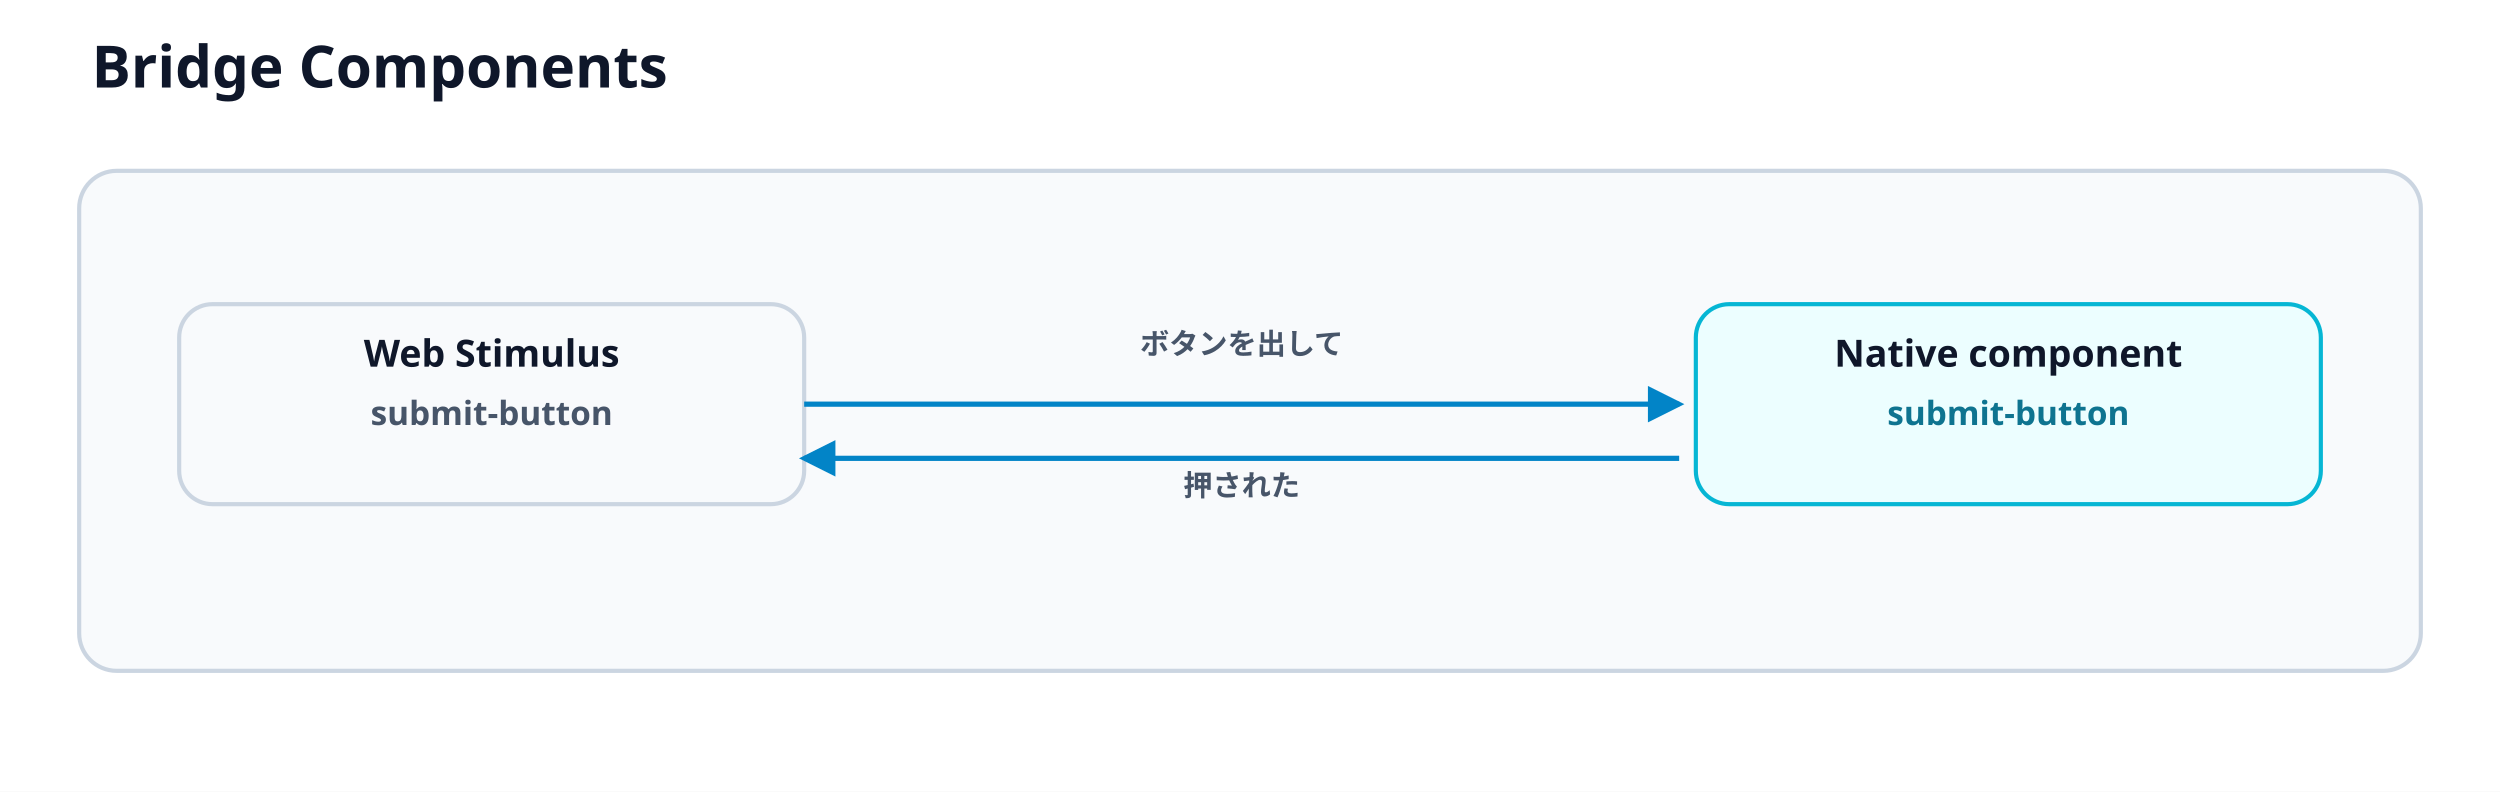
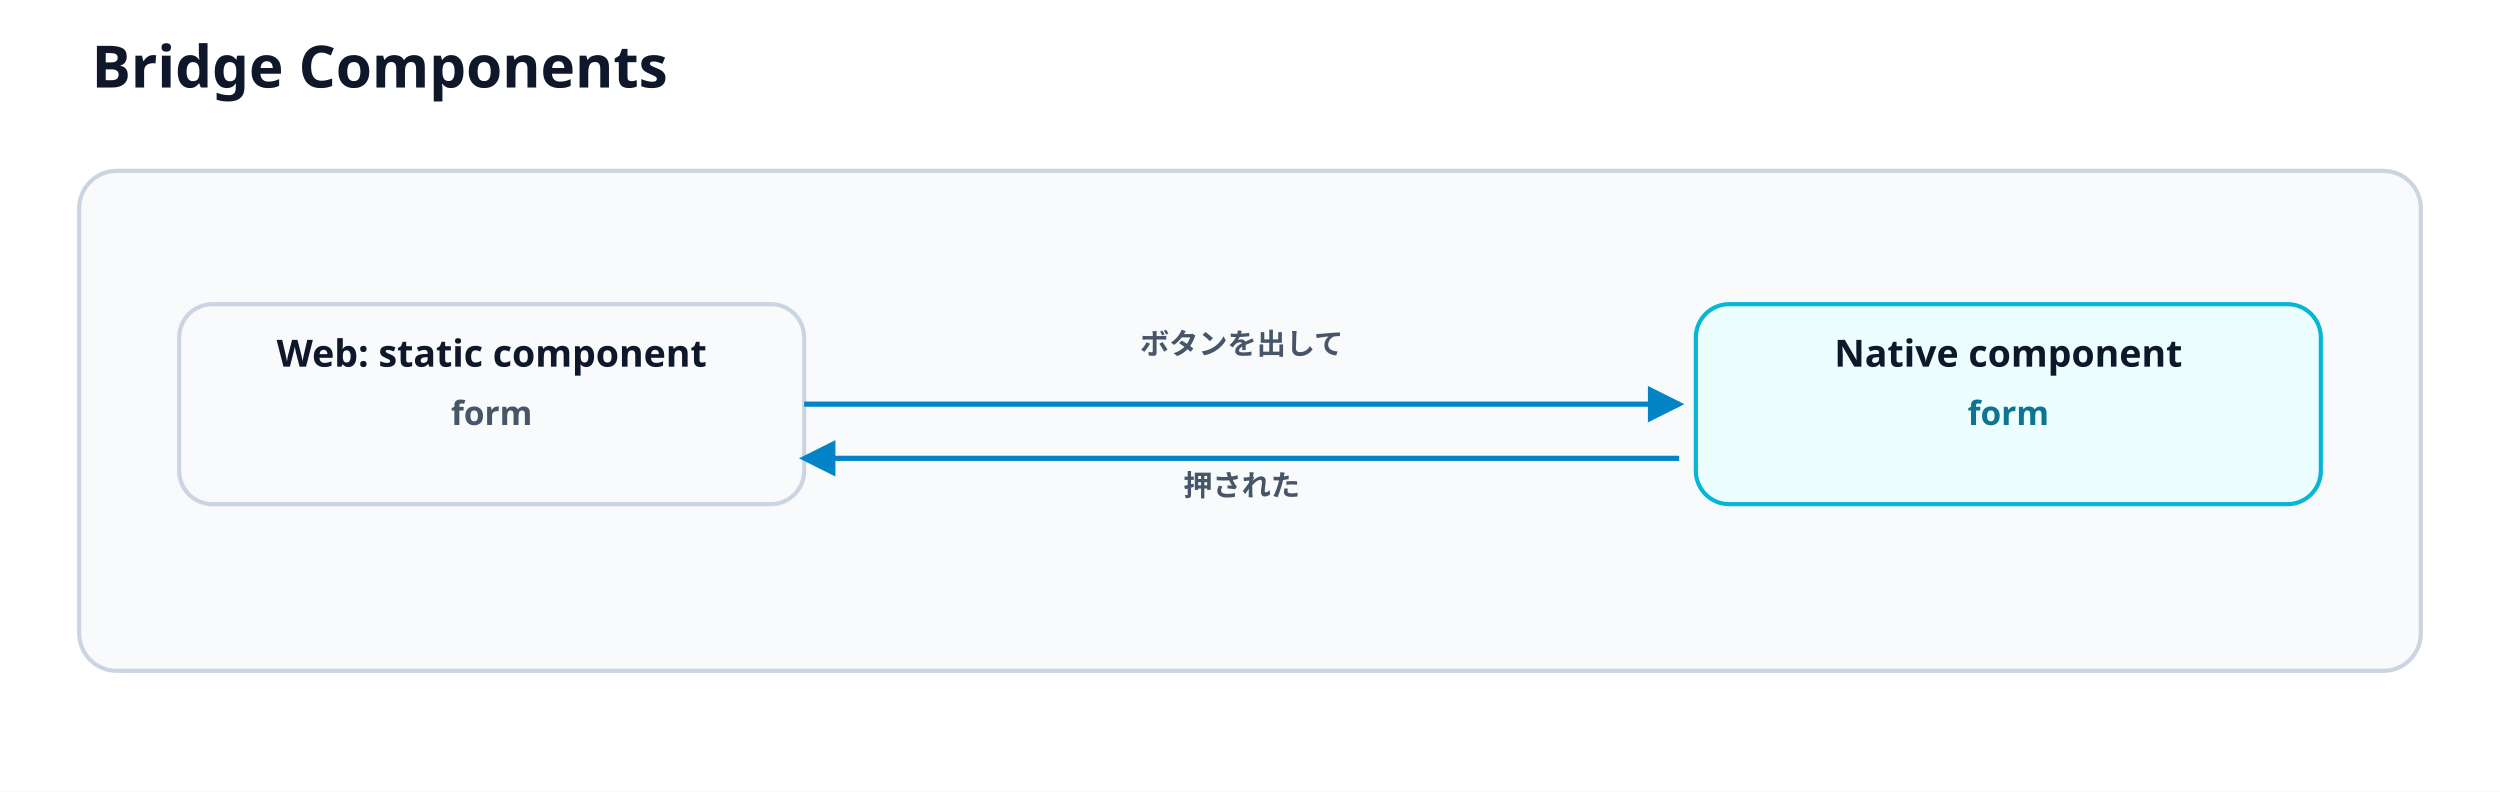
<svg xmlns="http://www.w3.org/2000/svg" width="1200" height="380" viewBox="0 0 1200 380" role="img" aria-labelledby="title desc">
  <defs>
    <marker id="arrow" markerWidth="7" markerHeight="7" refX="6" refY="3.5" orient="auto">
      <path d="M0,0 L7,3.5 L0,7 z" fill="#0284c7" />
    </marker>
  </defs>
  <rect width="1200" height="380" fill="#ffffff" />
  <style>
    .title { font: 700 28px 'Hiragino Sans', 'Yu Gothic', sans-serif; fill: #0f172a; }
    .small { font: 600 15px 'Hiragino Sans', 'Yu Gothic', sans-serif; fill: #475569; }
    .tiny { font: 500 13px 'Hiragino Sans', 'Yu Gothic', sans-serif; fill: #64748b; }
  </style>
  <text x="44" y="42" class="title">Bridge Components</text>
  <rect x="38" y="82" width="1124" height="240" rx="18" fill="#f8fafc" stroke="#cbd5e1" stroke-width="2" />
  <rect x="86" y="146" width="300" height="96" rx="16" fill="#f8fafc" stroke="#cbd5e1" stroke-width="2" />
  <rect x="814" y="146" width="300" height="96" rx="16" fill="#ecfeff" stroke="#06b6d4" stroke-width="2" />
  <text x="236" y="176" text-anchor="middle" style="font: 700 18px 'Hiragino Sans', 'Yu Gothic', sans-serif; fill: #0f172a;">
-     <tspan x="236" dy="0">Web Stimulus</tspan>
+     <tspan x="236" dy="0">Web: static component</tspan>
  </text>
  <text x="236" y="204" text-anchor="middle" style="font: 700 16px 'Hiragino Sans', 'Yu Gothic', sans-serif; fill: #475569;">
-     <tspan x="236" dy="0">submit-button</tspan>
+     <tspan x="236" dy="0">form</tspan>
  </text>
  <text x="964" y="176" text-anchor="middle" style="font: 700 18px 'Hiragino Sans', 'Yu Gothic', sans-serif; fill: #0f172a;">
    <tspan x="964" dy="0">Native component</tspan>
  </text>
  <text x="964" y="204" text-anchor="middle" style="font: 700 16px 'Hiragino Sans', 'Yu Gothic', sans-serif; fill: #0e7490;">
-     <tspan x="964" dy="0">submit-button</tspan>
+     <tspan x="964" dy="0">form</tspan>
  </text>
  <line x1="386" y1="194" x2="806" y2="194" stroke="#0284c7" stroke-width="2.5" fill="none" marker-end="url(#arrow)" />
  <line x1="806" y1="220" x2="386" y2="220" stroke="#0284c7" stroke-width="2.5" fill="none" marker-end="url(#arrow)" />
  <text x="596" y="170" text-anchor="middle" style="font: 700 14px 'Hiragino Sans', 'Yu Gothic', sans-serif; fill: #475569;">
    <tspan x="596" dy="0">ボタンを出して</tspan>
  </text>
  <text x="596" y="238" text-anchor="middle" style="font: 700 14px 'Hiragino Sans', 'Yu Gothic', sans-serif; fill: #475569;">
    <tspan x="596" dy="0">押された</tspan>
  </text>
</svg>
